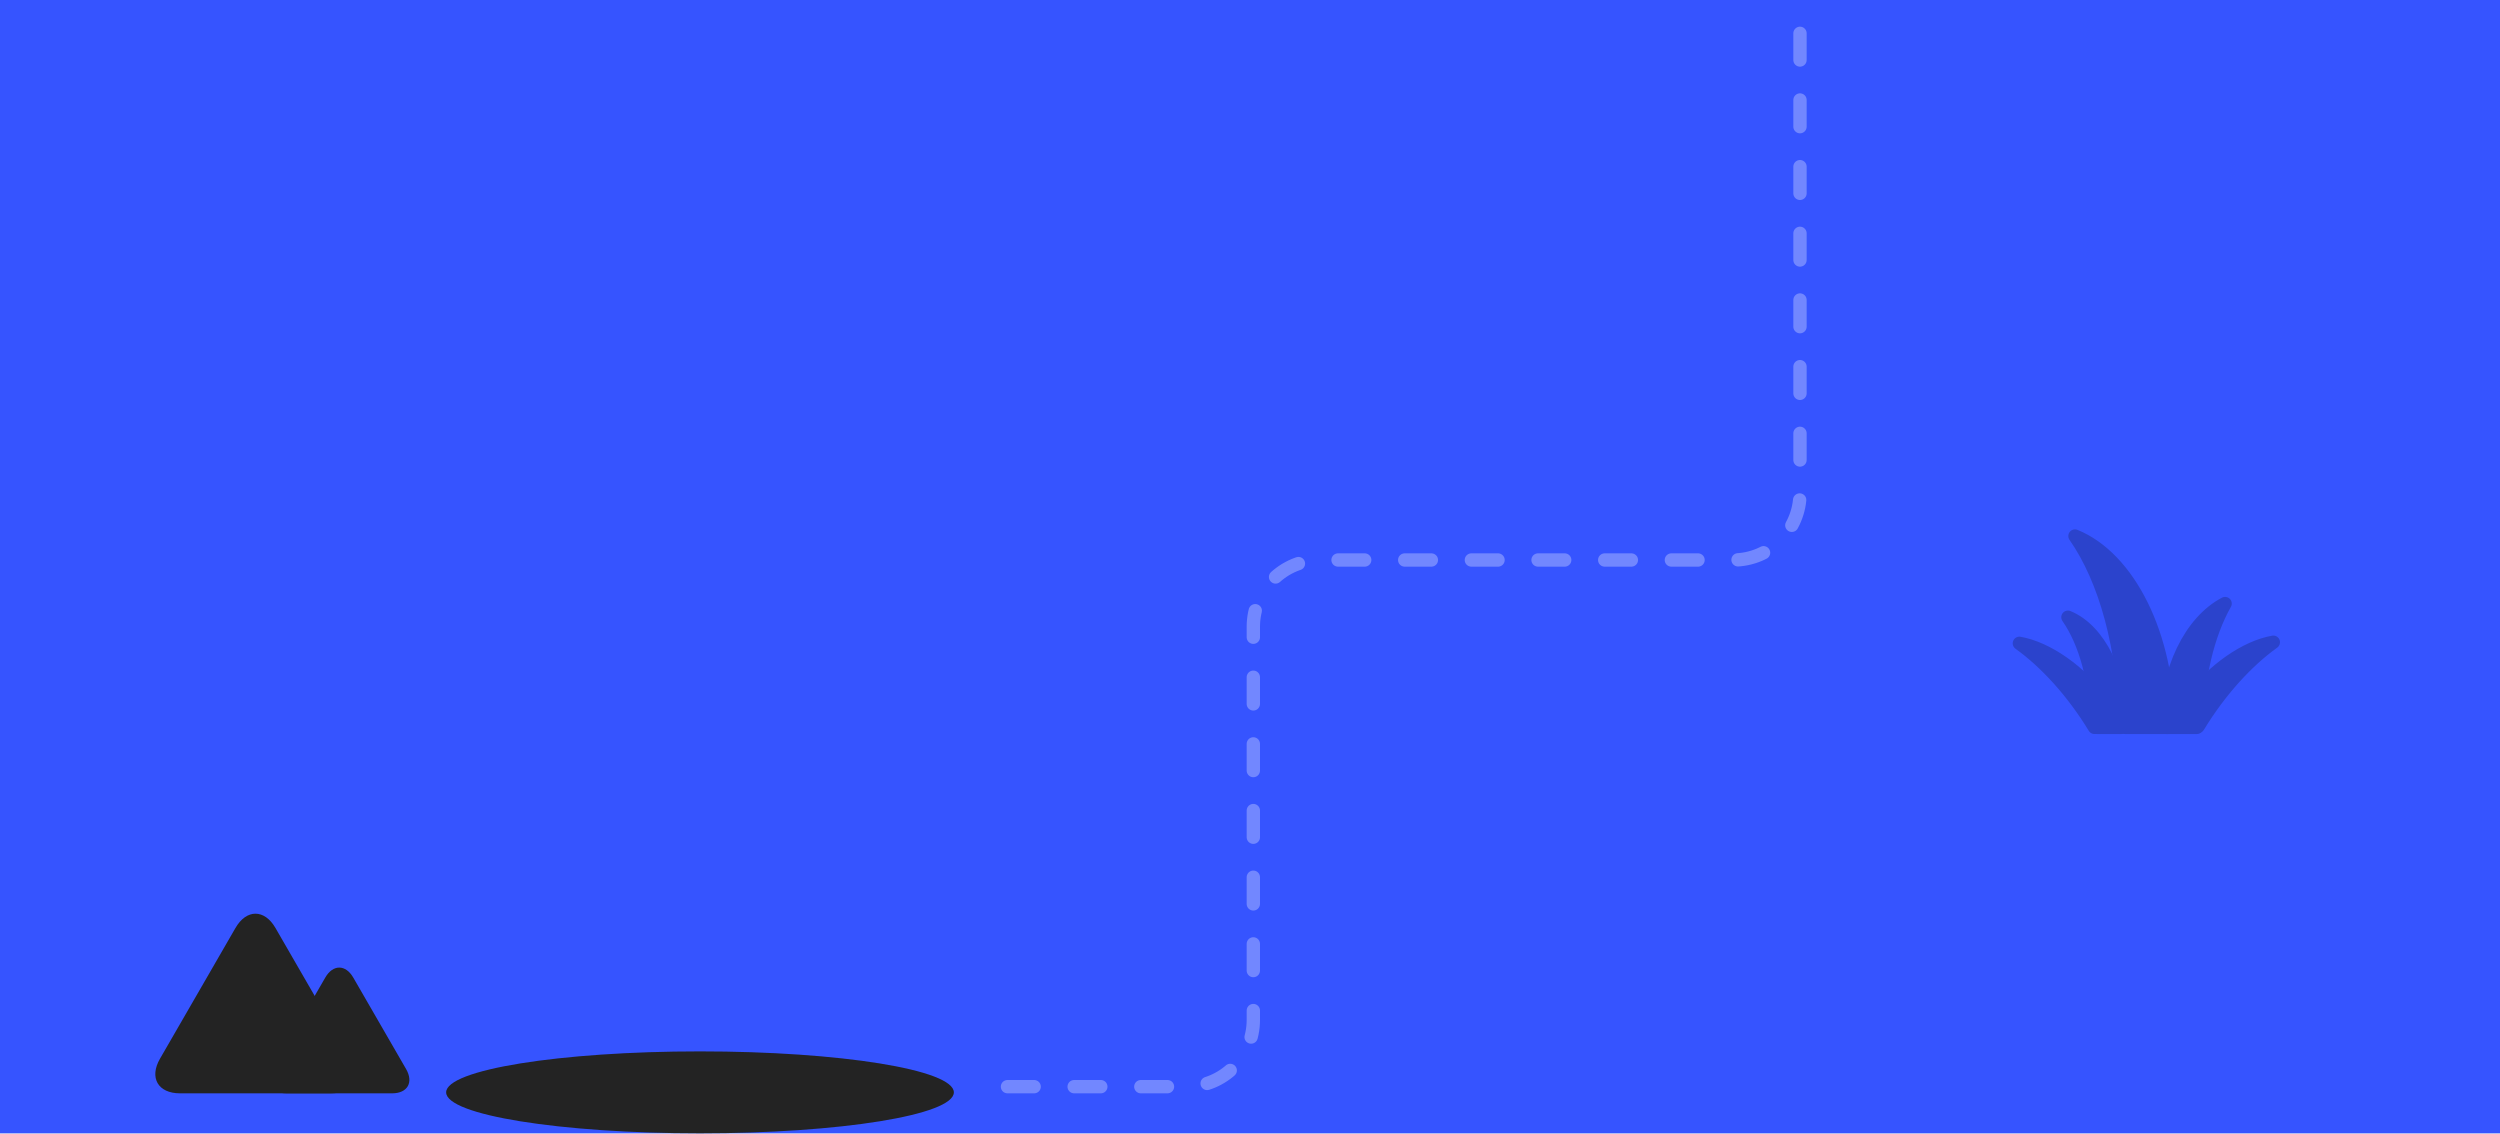
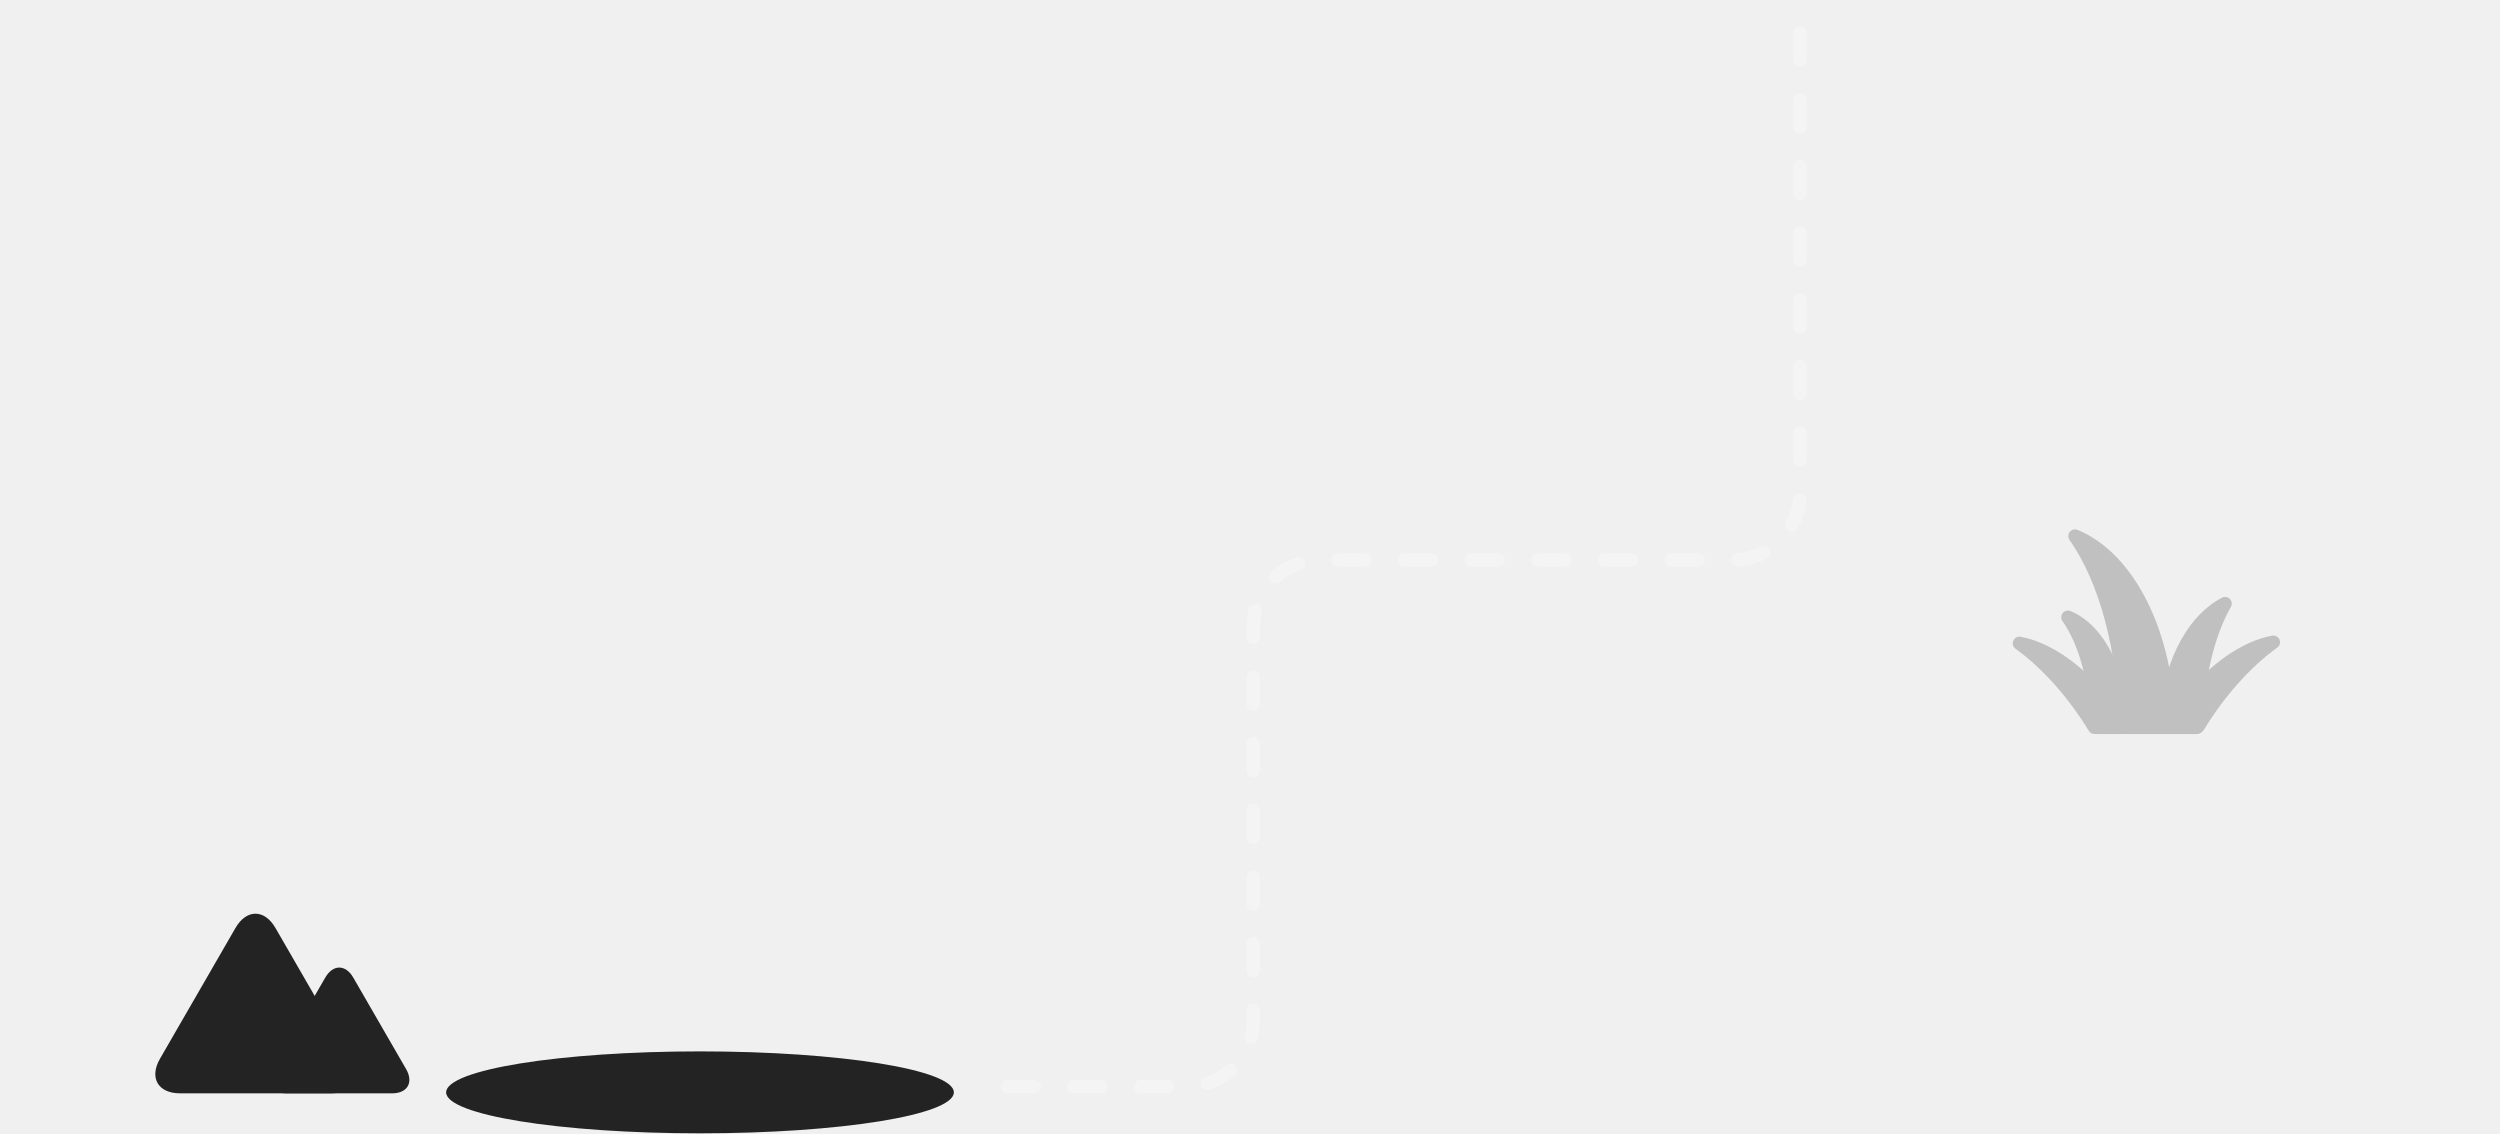
<svg xmlns="http://www.w3.org/2000/svg" version="1.1" id="Layer_1" x="0px" y="0px" width="375px" height="170px" viewBox="0 0 375 170" enable-background="new 0 0 375 170" xml:space="preserve">
  <g>
-     <rect fill="#3654FF" width="375" height="170" />
    <g>
      <g>
-         <path fill="#232323" d="M27,164c-3.3,0-4.65-2.338-3-5.196l11.32-19.607c1.65-2.858,4.35-2.858,6,0l11.32,19.607     c1.65,2.858,0.3,5.196-3,5.196H27z" />
+         <path fill="#232323" d="M27,164c-3.3,0-4.65-2.338-3-5.195l11.32-19.607c1.65-2.858,4.35-2.858,6,0l11.32,19.607     c1.65,2.857,0.3,5.195-3,5.195H27z" />
      </g>
      <g>
-         <path fill="#232323" d="M42.966,164c-2.31,0-3.255-1.637-2.1-3.637l7.924-13.726c1.155-2,3.045-2,4.2,0l7.925,13.726     c1.155,2,0.21,3.637-2.1,3.637H42.966z" />
+         <path fill="#232323" d="M42.966,164c-2.31,0-3.255-1.637-2.1-3.637l7.924-13.727c1.155-2,3.045-2,4.2,0l7.925,13.727     c1.155,2,0.21,3.637-2.1,3.637H42.966z" />
      </g>
    </g>
    <ellipse fill="#232323" cx="105" cy="163.854" rx="38.078" ry="6.146" />
-     <path opacity="0.3" fill="none" stroke="#FFFFFF" stroke-width="2" stroke-linecap="round" stroke-miterlimit="10" stroke-dasharray="4,6" d="   M269.999,5v69c0,5.523-4.477,10-10,10H198c-5.522,0-10,4.479-10,10v59c0,5.523-4.477,10-10,10h-28" />
+     <path opacity="0.3" fill="none" stroke="#FFFFFF" stroke-width="2" stroke-linecap="round" stroke-miterlimit="10" stroke-dasharray="4,6" enable-background="new    " d="   M269.999,5v69c0,5.523-4.478,10-10,10H198c-5.521,0-10,4.479-10,10v59c0,5.523-4.477,10-10,10h-28" />
    <g opacity="0.2">
      <path stroke="#000000" stroke-width="2" stroke-linejoin="round" stroke-miterlimit="10" d="M311.246,80.406    c4.555,6.514,7.504,16.943,7.504,28.699h6.473C325.223,95.281,319.279,83.67,311.246,80.406z" />
-       <path stroke="#000000" stroke-width="2" stroke-linejoin="round" stroke-miterlimit="10" d="M310.189,92.584    c2.621,3.75,4.32,9.754,4.32,16.521h3.725C318.234,101.148,314.814,94.465,310.189,92.584z" />
-       <path stroke="#000000" stroke-width="2" stroke-linejoin="round" stroke-miterlimit="10" d="M324.961,109.105h4.57    c0-7.346,1.631-13.959,4.234-18.57C328.641,93.209,324.961,100.512,324.961,109.105z" />
-       <path stroke="#000000" stroke-width="2" stroke-linejoin="round" stroke-miterlimit="10" d="M329.736,108.941    c3.24-5.338,7.338-9.799,11.264-12.607c-4.148,0.736-9,4.104-12.691,8.902c0.547,1.133,1.008,2.369,1.383,3.691L329.736,108.941z" />
-       <path stroke="#000000" stroke-width="2" stroke-linejoin="round" stroke-miterlimit="10" d="M314.215,109.09    c0.375-1.322,0.836-2.559,1.383-3.691c-3.691-4.799-8.543-8.164-12.691-8.9c3.926,2.807,8.023,7.268,11.262,12.605L314.215,109.09    z" />
+       <path stroke="#000000" stroke-width="2" stroke-linejoin="round" stroke-miterlimit="10" d="M310.189,92.584    c2.621,3.75,4.319,9.754,4.319,16.521h3.726C318.234,101.148,314.814,94.465,310.189,92.584z" />
+       <path stroke="#000000" stroke-width="2" stroke-linejoin="round" stroke-miterlimit="10" d="M324.961,109.105h4.57    c0-7.347,1.631-13.959,4.234-18.57C328.641,93.209,324.961,100.512,324.961,109.105z" />
+       <path stroke="#000000" stroke-width="2" stroke-linejoin="round" stroke-miterlimit="10" d="M329.736,108.941    c3.24-5.338,7.338-9.799,11.264-12.607c-4.148,0.736-9,4.104-12.691,8.902c0.547,1.133,1.008,2.369,1.383,3.69L329.736,108.941z" />
+       <path stroke="#000000" stroke-width="2" stroke-linejoin="round" stroke-miterlimit="10" d="M314.215,109.09    c0.375-1.322,0.836-2.559,1.383-3.691c-3.69-4.799-8.543-8.164-12.69-8.899c3.926,2.808,8.022,7.269,11.262,12.604L314.215,109.09    z" />
    </g>
  </g>
</svg>
